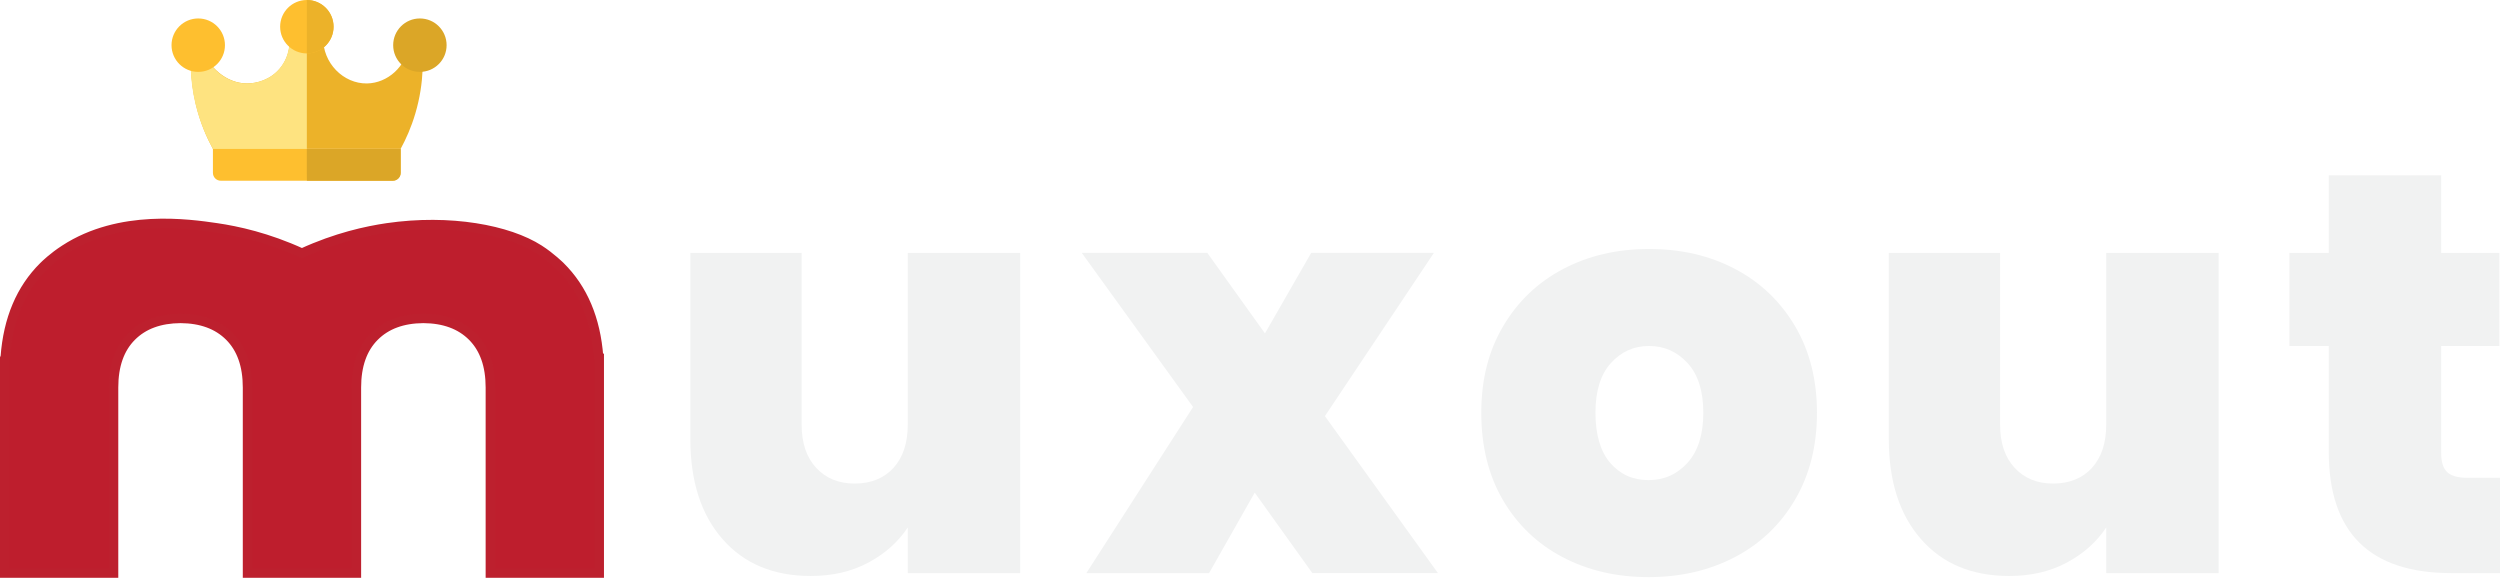
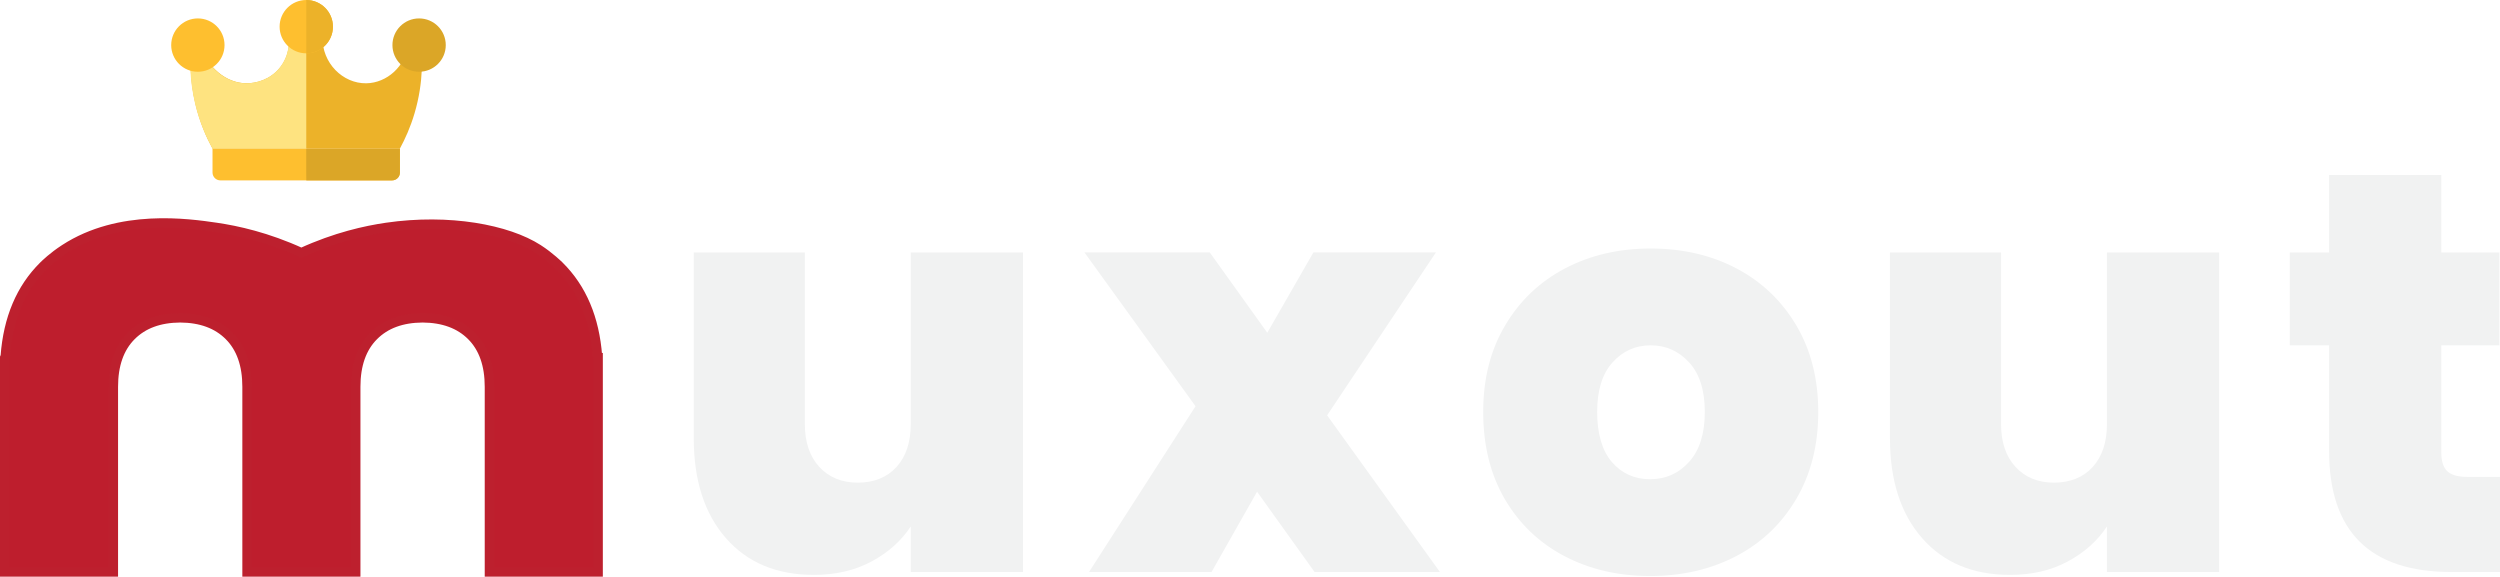
- <svg xmlns="http://www.w3.org/2000/svg" id="Layer_2" data-name="Layer 2" viewBox="0 0 529.66 122.42">
+ <svg xmlns="http://www.w3.org/2000/svg" id="Layer_2" data-name="Layer 2" viewBox="0 0 530.66 122.42">
  <defs>
    <style>
      .cls-1 {
        fill: #febf2f;
      }

      .cls-2 {
        fill: #ecb229;
      }

      .cls-3 {
        fill: #dba627;
      }

      .cls-4 {
        fill: #f1f2f2;
      }

      .cls-5 {
        fill: #be1e2d;
        stroke: #bd202e;
        stroke-miterlimit: 10;
        stroke-width: 2px;
      }

      .cls-6 {
        fill: #fee380;
      }
    </style>
  </defs>
  <g id="Layer_1-2" data-name="Layer 1">
    <g>
      <path class="cls-5" d="m126.95,75.91c-.04-.09-.08-.2-.13-.31-.6-8.01-3.3-14.4-8.11-19.16,0,0-1.99-1.98-4.49-3.58-6.48-4.17-18.88-6.53-32.18-4.59-4.36.64-10.77,2.02-18.07,5.37-7.3-3.35-13.71-4.73-18.07-5.37-5.91-.86-20.51-3-32.18,4.59-2.5,1.62-4.1,3.2-4.49,3.58-4.81,4.77-7.51,11.15-8.11,19.16-.05.11-.09.21-.13.31,0,.9,0,1.8,0,2.69,0,.18,0,.35,0,.53v42.28h23.07v-39.3c0-4.67,1.27-8.28,3.82-10.83,2.52-2.52,5.97-3.79,10.37-3.82,4.39.03,7.85,1.3,10.37,3.82,2.55,2.55,3.82,6.16,3.82,10.83v39.3h23.07v-39.3c0-4.67,1.27-8.28,3.82-10.83,2.52-2.52,5.97-3.79,10.37-3.82,4.39.03,7.85,1.3,10.37,3.82,2.55,2.55,3.82,6.16,3.82,10.83v39.3h23.07v-42.28c0-.18,0-.35,0-.53,0-.9,0-1.8,0-2.69Z" />
      <g>
        <path class="cls-2" d="m84.89,31.54h-39.78c-1.26-2.32-2.7-5.52-3.64-9.51-1.25-5.29-1.13-9.85-.8-12.92.6.15,1.21.29,1.81.44,1.58,4.84,5.58,8.09,9.8,8.13,2.13.02,5.02-.77,7.04-3.19,2.29-2.75,2.09-5.94,2.03-6.61,1.09.15,2.36.26,3.77.25,1.24-.01,2.36-.11,3.34-.25-.13,5.49,4.32,9.88,9.29,9.8,4.38-.07,8.33-3.59,8.93-8.35.85-.53,1.69-1.06,2.54-1.6.5,3.78.75,9.66-1.23,16.33-.87,2.95-2,5.44-3.11,7.48Z" />
        <path class="cls-1" d="m84.89,31.54v5.08c0,.92-.75,1.67-1.67,1.67h-36.44c-.92,0-1.67-.75-1.67-1.67v-5.08h39.78Z" />
        <path class="cls-3" d="m84.89,31.54v5.08c0,.92-.75,1.67-1.67,1.67h-18.2c0-.56-.01-1.11-.02-1.67v-5.08h19.89Z" />
        <path class="cls-6" d="m65.01,8.13v23.42c-6.63,0-13.26,0-19.89,0-1.28-2.3-2.74-5.5-3.7-9.51-1.27-5.31-1.14-9.87-.8-12.92.6.14,1.21.29,1.81.43,1.57,4.84,5.58,8.09,9.8,8.13,2.13.02,5.02-.77,7.04-3.19,2.29-2.75,2.09-5.94,2.03-6.61,1.07.15,2.32.26,3.7.25Z" />
        <circle class="cls-1" cx="42" cy="9.57" r="5.66" />
        <circle class="cls-1" cx="65.01" cy="5.66" r="5.66" />
        <path class="cls-2" d="m70.67,5.66c0,3.13-2.53,5.66-5.66,5.66V0c3.13,0,5.66,2.53,5.66,5.66Z" />
        <circle class="cls-3" cx="88.96" cy="9.57" r="5.66" />
      </g>
      <g>
-         <path class="cls-4" d="m216.14,53.59v67.83h-23.82v-9.67c-2.02,3.06-4.8,5.54-8.34,7.44-3.55,1.9-7.62,2.84-12.21,2.84-7.9,0-14.13-2.6-18.68-7.8-4.56-5.2-6.83-12.27-6.83-21.22v-39.42h23.58v36.4c0,3.87,1.03,6.91,3.08,9.13,2.06,2.22,4.78,3.33,8.16,3.33s6.21-1.11,8.22-3.33c2.01-2.22,3.02-5.26,3.02-9.13v-36.4h23.82Z" />
-         <path class="cls-4" d="m278.04,121.42l-12.21-17.05-9.67,17.05h-26l22.61-35.19-23.58-32.65h26.6l12.21,17.05,9.79-17.05h26l-23.09,34.58,23.94,33.25h-26.6Z" />
-         <path class="cls-4" d="m331.06,118.04c-5.36-2.82-9.57-6.85-12.64-12.09-3.06-5.24-4.59-11.41-4.59-18.5s1.55-13.14,4.66-18.38c3.1-5.24,7.33-9.27,12.7-12.09,5.36-2.82,11.43-4.23,18.2-4.23s12.84,1.41,18.2,4.23c5.36,2.82,9.59,6.85,12.7,12.09,3.1,5.24,4.66,11.37,4.66,18.38s-1.55,13.16-4.66,18.44c-3.1,5.28-7.36,9.33-12.76,12.15-5.4,2.82-11.49,4.23-18.26,4.23s-12.84-1.41-18.2-4.23Zm26.48-20.01c2.22-2.46,3.33-5.99,3.33-10.58s-1.11-8.1-3.33-10.52c-2.22-2.42-4.94-3.63-8.16-3.63s-5.92,1.21-8.1,3.63c-2.18,2.42-3.26,5.92-3.26,10.52s1.05,8.22,3.14,10.64c2.1,2.42,4.79,3.63,8.1,3.63s6.06-1.23,8.28-3.69Z" />
-         <path class="cls-4" d="m470.05,53.59v67.83h-23.82v-9.67c-2.02,3.06-4.8,5.54-8.34,7.44-3.55,1.9-7.62,2.84-12.21,2.84-7.9,0-14.13-2.6-18.68-7.8-4.56-5.2-6.83-12.27-6.83-21.22v-39.42h23.58v36.4c0,3.87,1.03,6.91,3.08,9.13,2.06,2.22,4.78,3.33,8.16,3.33s6.21-1.11,8.22-3.33c2.01-2.22,3.02-5.26,3.02-9.13v-36.4h23.82Z" />
-         <path class="cls-4" d="m529.66,101.23v20.19h-10.28c-17.33,0-26-8.58-26-25.75v-22.37h-8.34v-19.71h8.34v-16.44h23.82v16.44h12.33v19.71h-12.33v22.73c0,1.86.42,3.19,1.27,3.99.85.81,2.28,1.21,4.29,1.21h6.89Z" />
+         <path class="cls-4" d="m217.14,53.59v67.83h-23.82v-9.67c-2.02,3.06-4.8,5.54-8.34,7.44-3.55,1.9-7.62,2.84-12.21,2.84-7.9,0-14.13-2.6-18.68-7.8-4.56-5.2-6.83-12.27-6.83-21.22v-39.42h23.58v36.4c0,3.87,1.03,6.91,3.08,9.13,2.06,2.22,4.78,3.33,8.16,3.33s6.21-1.11,8.22-3.33c2.01-2.22,3.02-5.26,3.02-9.13v-36.4h23.82Z" />
+         <path class="cls-4" d="m279.04,121.42l-12.21-17.05-9.67,17.05h-26l22.61-35.19-23.58-32.65h26.6l12.21,17.05,9.79-17.05h26l-23.09,34.58,23.94,33.25h-26.6Z" />
+         <path class="cls-4" d="m332.06,118.04c-5.36-2.82-9.57-6.85-12.64-12.09-3.06-5.24-4.59-11.41-4.59-18.5s1.55-13.14,4.66-18.38c3.1-5.24,7.33-9.27,12.7-12.09,5.36-2.82,11.43-4.23,18.2-4.23s12.84,1.41,18.2,4.23c5.36,2.82,9.59,6.85,12.7,12.09,3.1,5.24,4.66,11.37,4.66,18.38s-1.55,13.16-4.66,18.44c-3.1,5.28-7.36,9.33-12.76,12.15-5.4,2.82-11.49,4.23-18.26,4.23s-12.84-1.41-18.2-4.23Zm26.48-20.01c2.22-2.46,3.33-5.99,3.33-10.58s-1.11-8.1-3.33-10.52c-2.22-2.42-4.94-3.63-8.16-3.63s-5.92,1.21-8.1,3.63c-2.18,2.42-3.26,5.92-3.26,10.52s1.05,8.22,3.14,10.64c2.1,2.42,4.79,3.63,8.1,3.63s6.06-1.23,8.28-3.69Z" />
+         <path class="cls-4" d="m471.05,53.59v67.83h-23.82v-9.67c-2.02,3.06-4.8,5.54-8.34,7.44-3.55,1.9-7.62,2.84-12.21,2.84-7.9,0-14.13-2.6-18.68-7.8-4.56-5.2-6.83-12.27-6.83-21.22v-39.42h23.58v36.4c0,3.87,1.03,6.91,3.08,9.13,2.06,2.22,4.78,3.33,8.16,3.33s6.21-1.11,8.22-3.33c2.01-2.22,3.02-5.26,3.02-9.13v-36.4h23.82Z" />
+         <path class="cls-4" d="m530.66,101.23v20.19h-10.28c-17.33,0-26-8.58-26-25.75v-22.37h-8.34v-19.71h8.34v-16.44h23.82v16.44h12.33v19.71h-12.33v22.73c0,1.86.42,3.19,1.27,3.99.85.81,2.28,1.21,4.29,1.21h6.89Z" />
      </g>
    </g>
  </g>
</svg>
